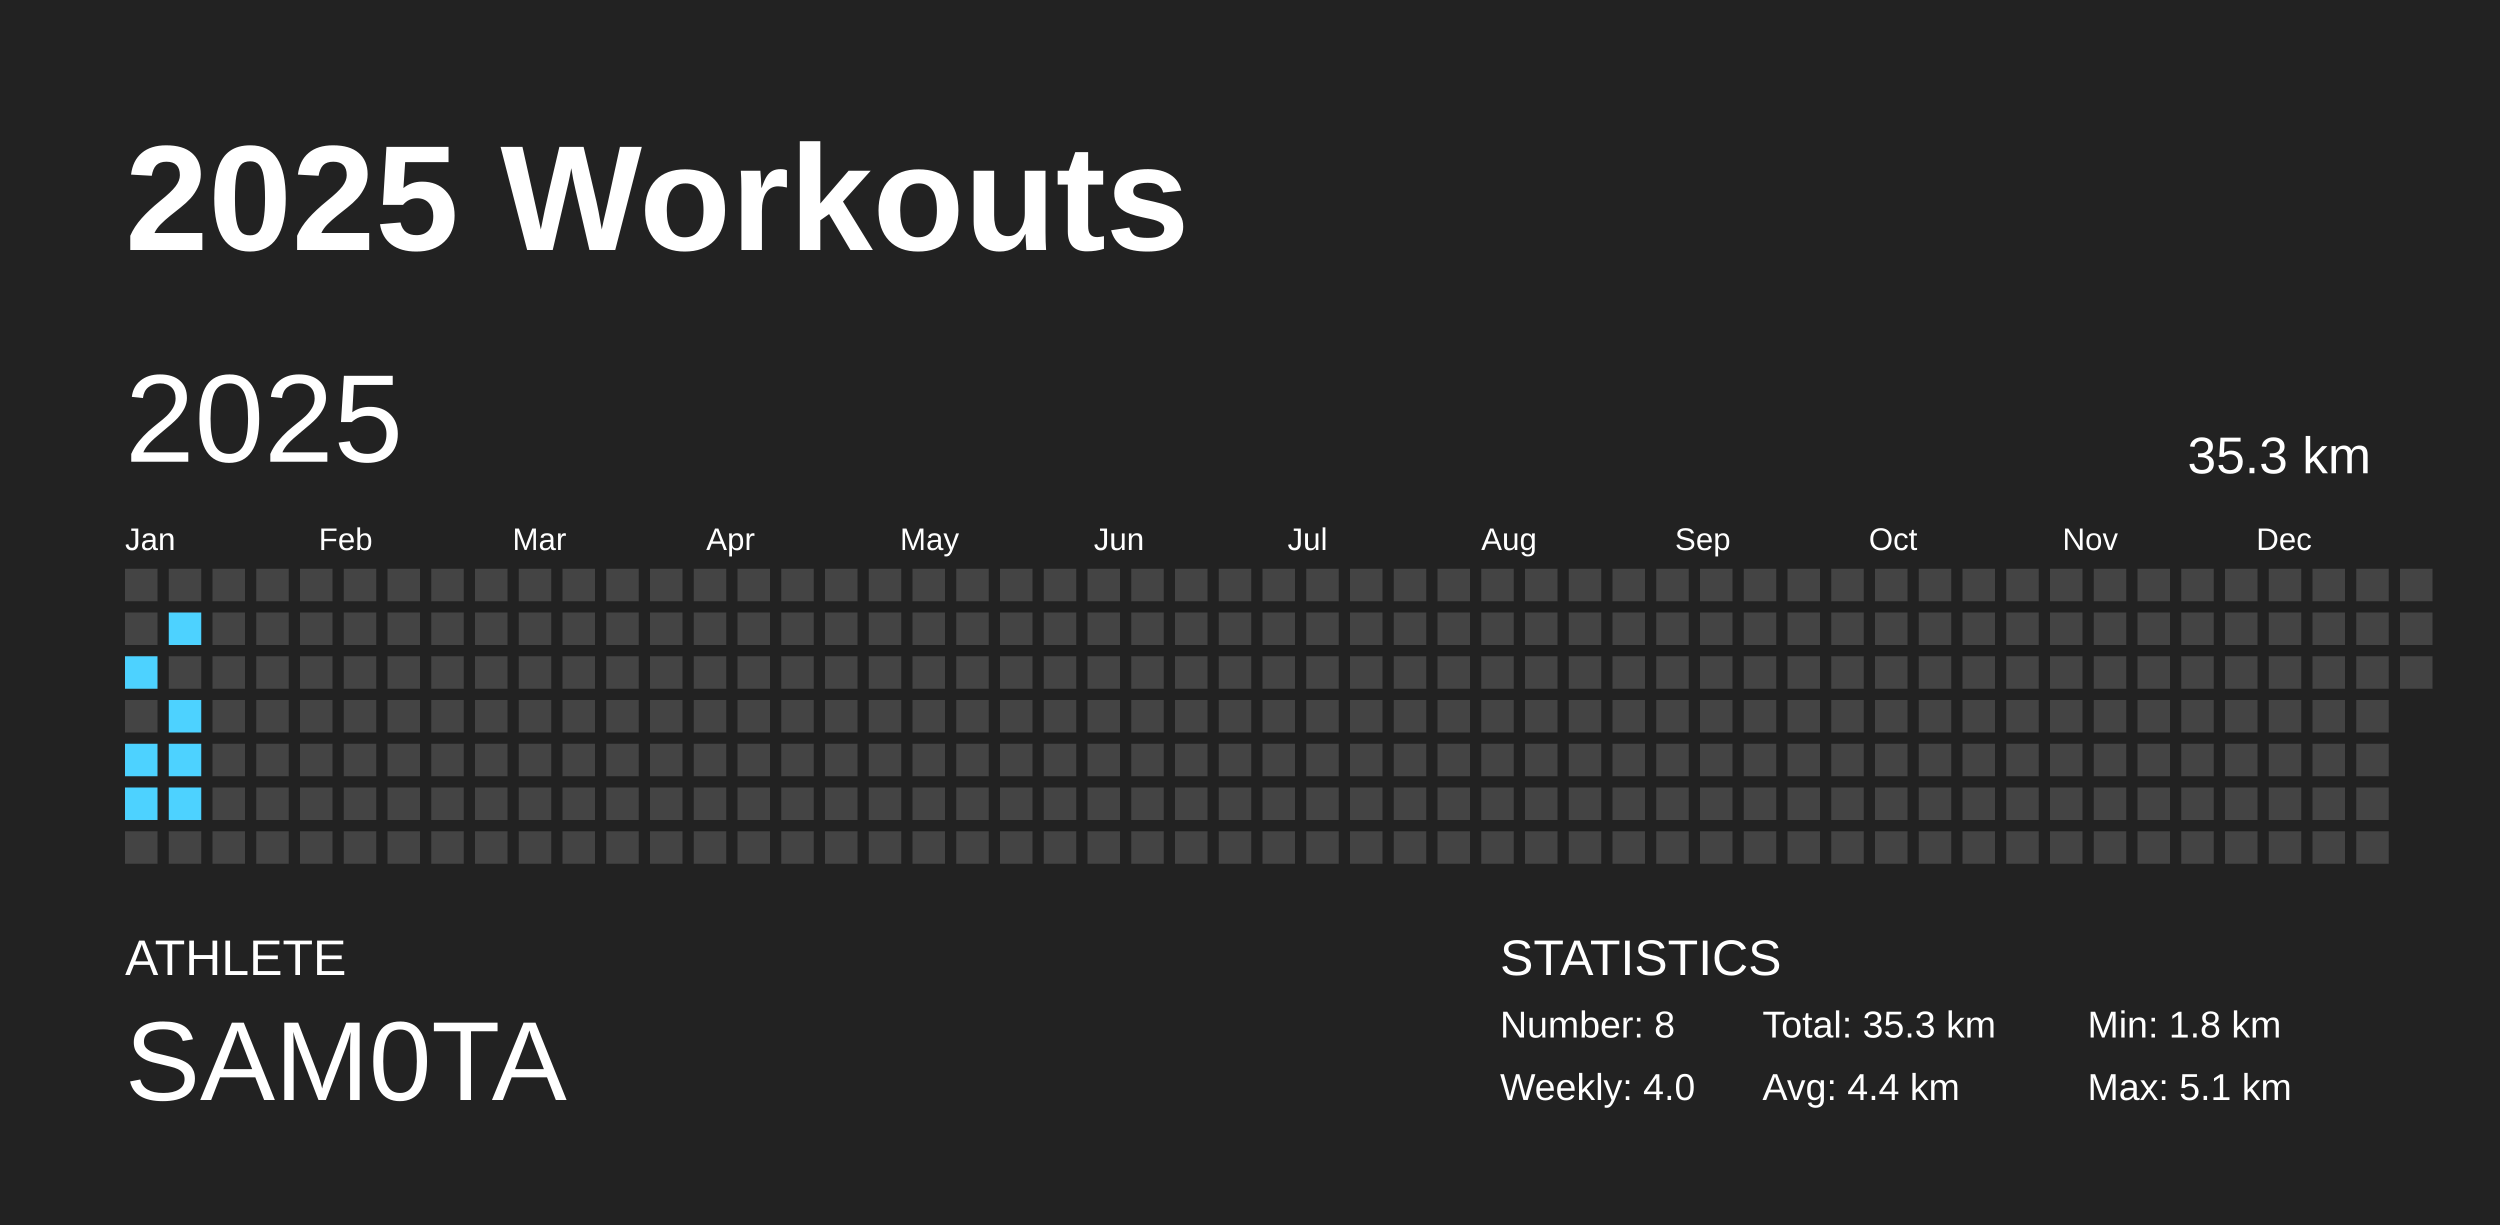
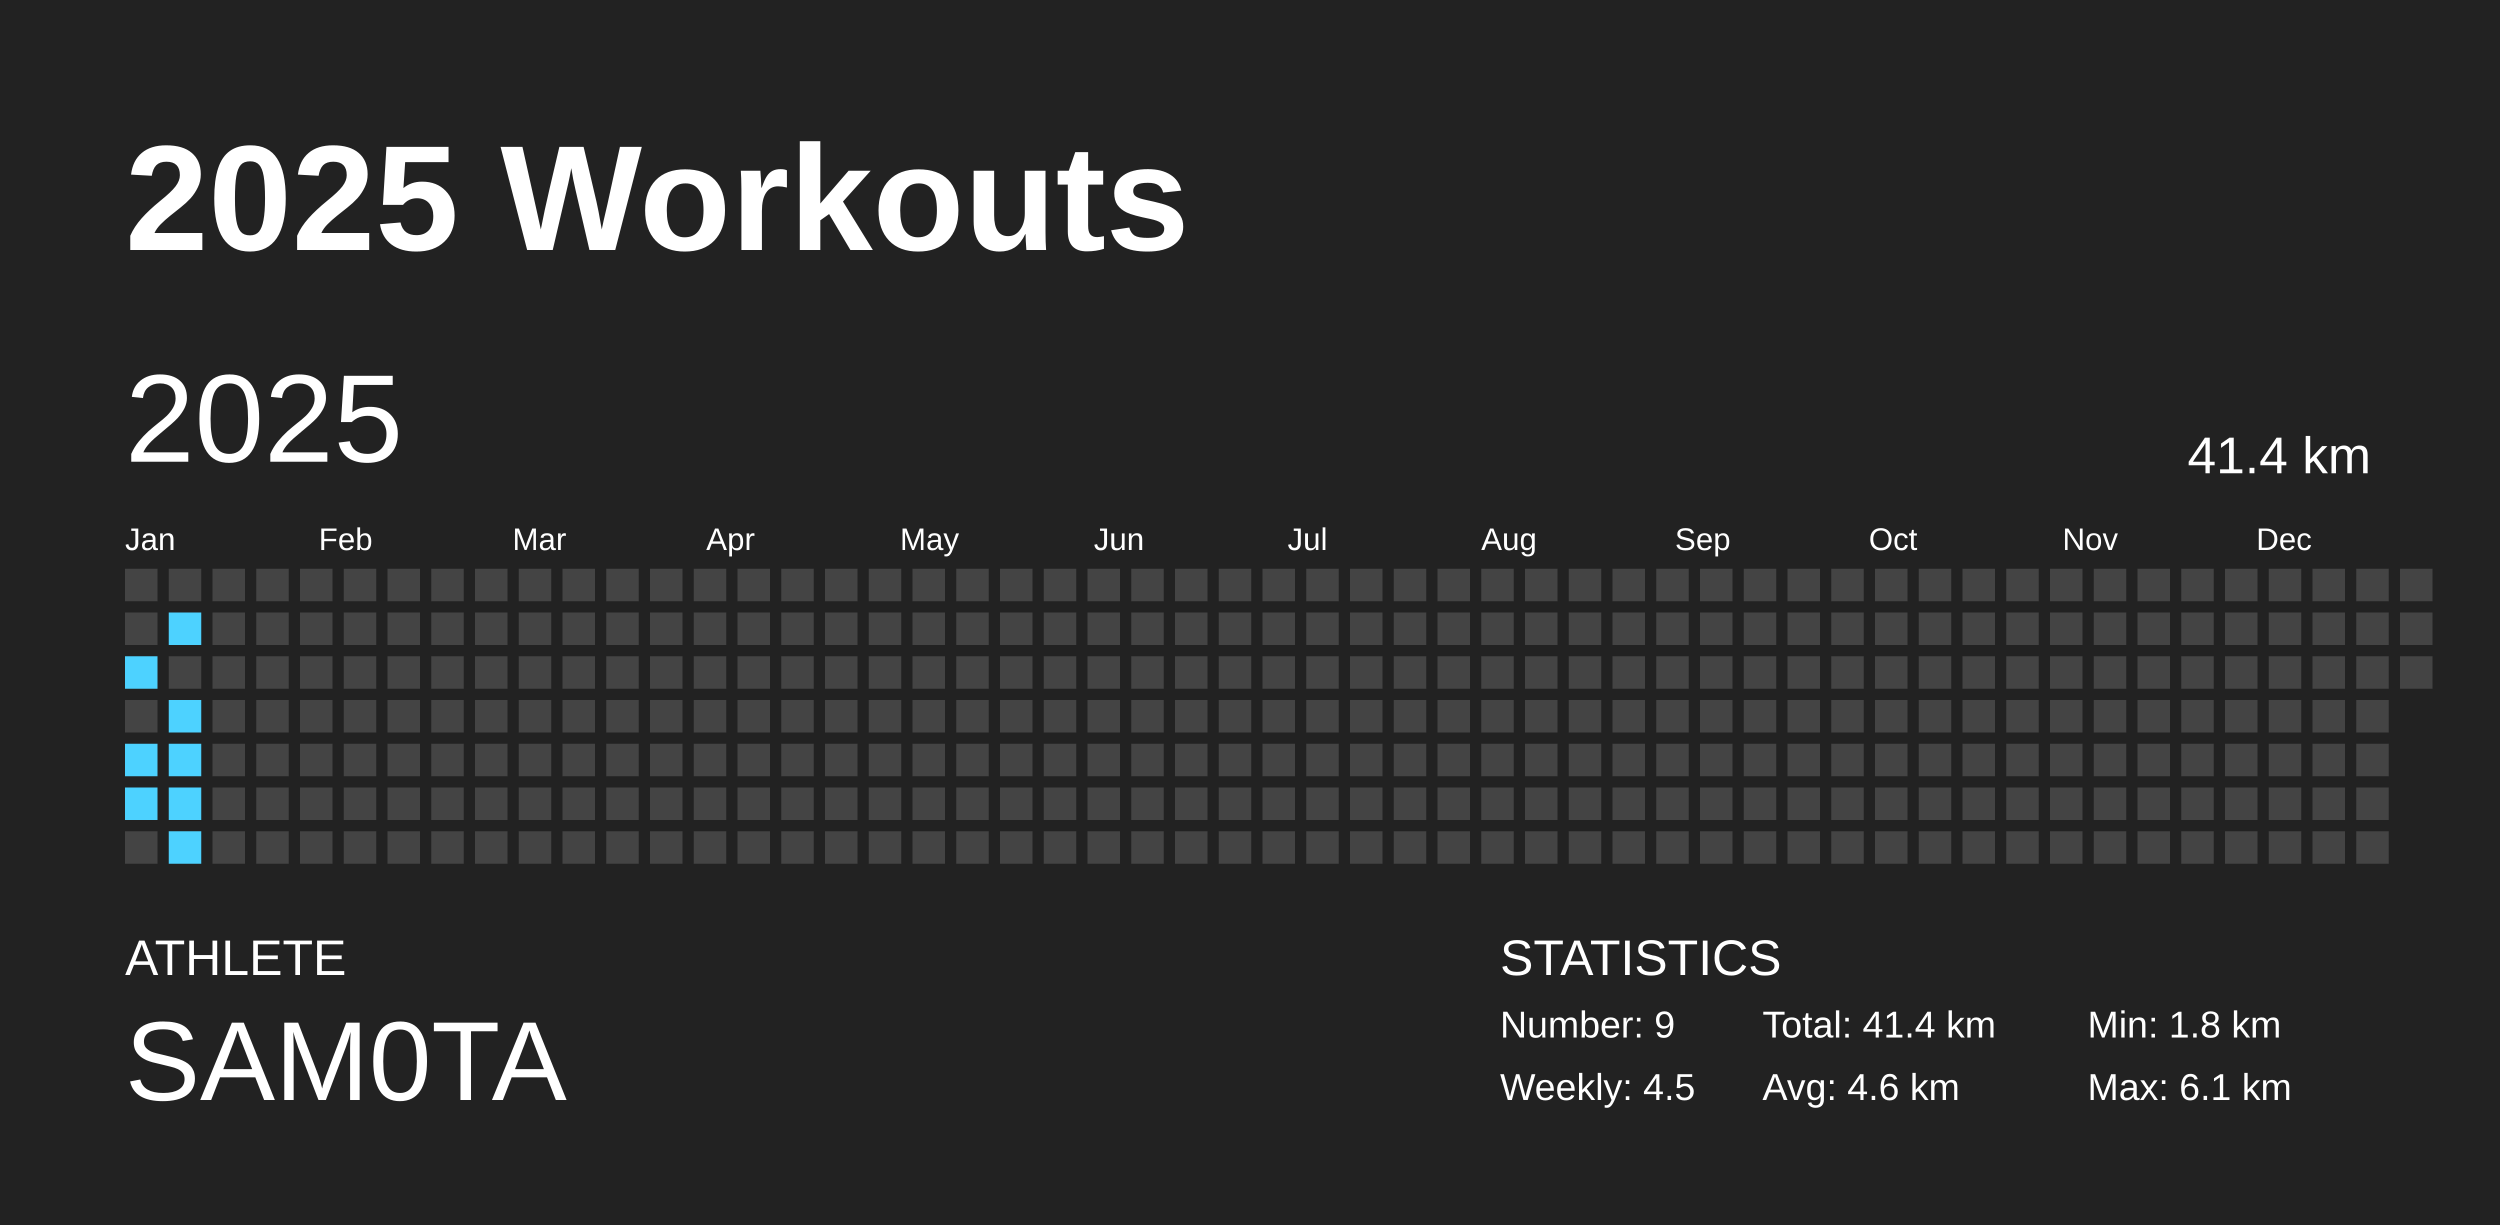
<svg xmlns="http://www.w3.org/2000/svg" baseProfile="full" height="98mm" version="1.1" viewBox="0,0,200,98" width="200mm">
  <defs />
  <rect fill="#222222" height="98" width="200" x="0" y="0" />
  <text fill="#FFFFFF" style="font-size:12px; font-family:Arial; font-weight:bold;" x="10" y="20">2025 Workouts</text>
  <text fill="#FFFFFF" style="font-size:4px; font-family:Arial" x="10" y="78">ATHLETE</text>
  <text fill="#FFFFFF" style="font-size:9px; font-family:Arial" x="10" y="88">SAM0TA</text>
  <text fill="#FFFFFF" style="font-size:4px; font-family:Arial" x="120" y="78">STATISTICS</text>
-   <text fill="#FFFFFF" style="font-size:3px; font-family:Arial" x="120" y="83">Number: 8</text>
-   <text fill="#FFFFFF" style="font-size:3px; font-family:Arial" x="120" y="88">Weekly: 4.0</text>
-   <text fill="#FFFFFF" style="font-size:3px; font-family:Arial" x="141" y="83">Total: 35.3 km</text>
-   <text fill="#FFFFFF" style="font-size:3px; font-family:Arial" x="141" y="88">Avg: 4.4 km</text>
+   <text fill="#FFFFFF" style="font-size:3px; font-family:Arial" x="120" y="83">Number: 9</text>
+   <text fill="#FFFFFF" style="font-size:3px; font-family:Arial" x="120" y="88">Weekly: 4.5</text>
+   <text fill="#FFFFFF" style="font-size:3px; font-family:Arial" x="141" y="83">Total: 41.4 km</text>
+   <text fill="#FFFFFF" style="font-size:3px; font-family:Arial" x="141" y="88">Avg: 4.6 km</text>
  <text fill="#FFFFFF" style="font-size:3px; font-family:Arial" x="167" y="83">Min: 1.8 km</text>
-   <text fill="#FFFFFF" style="font-size:3px; font-family:Arial" x="167" y="88">Max: 5.1 km</text>
+   <text fill="#FFFFFF" style="font-size:3px; font-family:Arial" x="167" y="88">Max: 6.1 km</text>
  <text dominant-baseline="hanging" fill="#FFFFFF" style="font-size:10.0px; font-family:Arial;" x="10" y="30">2025</text>
-   <text dominant-baseline="hanging" fill="#FFFFFF" style="font-size:4.125px; font-family:Arial;" x="175" y="35">35.3 km</text>
+   <text dominant-baseline="hanging" fill="#FFFFFF" style="font-size:4.125px; font-family:Arial;" x="175" y="35">41.4 km</text>
  <text fill="#FFFFFF" style="font-size:2.5px; font-family:Arial" x="10.0" y="44">Jan</text>
  <text fill="#FFFFFF" style="font-size:2.5px; font-family:Arial" x="25.5" y="44">Feb</text>
  <text fill="#FFFFFF" style="font-size:2.5px; font-family:Arial" x="41.0" y="44">Mar</text>
  <text fill="#FFFFFF" style="font-size:2.5px; font-family:Arial" x="56.5" y="44">Apr</text>
  <text fill="#FFFFFF" style="font-size:2.5px; font-family:Arial" x="72.0" y="44">May</text>
  <text fill="#FFFFFF" style="font-size:2.5px; font-family:Arial" x="87.5" y="44">Jun</text>
  <text fill="#FFFFFF" style="font-size:2.5px; font-family:Arial" x="103.0" y="44">Jul</text>
  <text fill="#FFFFFF" style="font-size:2.5px; font-family:Arial" x="118.5" y="44">Aug</text>
  <text fill="#FFFFFF" style="font-size:2.5px; font-family:Arial" x="134.0" y="44">Sep</text>
  <text fill="#FFFFFF" style="font-size:2.5px; font-family:Arial" x="149.5" y="44">Oct</text>
  <text fill="#FFFFFF" style="font-size:2.5px; font-family:Arial" x="165.0" y="44">Nov</text>
  <text fill="#FFFFFF" style="font-size:2.5px; font-family:Arial" x="180.5" y="44">Dec</text>
  <rect fill="#444444" height="2.6" width="2.6" x="10.0" y="45.5" />
  <rect fill="#444444" height="2.6" width="2.6" x="10.0" y="49.0" />
  <rect fill="#4dd2ff" height="2.6" width="2.6" x="10.0" y="52.5" />
  <rect fill="#444444" height="2.6" width="2.6" x="10.0" y="56.0" />
  <rect fill="#4dd2ff" height="2.6" width="2.6" x="10.0" y="59.5" />
  <rect fill="#4dd2ff" height="2.6" width="2.6" x="10.0" y="63.0" />
  <rect fill="#444444" height="2.6" width="2.6" x="10.0" y="66.5" />
  <rect fill="#444444" height="2.6" width="2.6" x="13.5" y="45.5" />
  <rect fill="#4dd2ff" height="2.6" width="2.6" x="13.5" y="49.0" />
  <rect fill="#444444" height="2.6" width="2.6" x="13.5" y="52.5" />
  <rect fill="#4dd2ff" height="2.6" width="2.6" x="13.5" y="56.0" />
  <rect fill="#4dd2ff" height="2.6" width="2.6" x="13.5" y="59.5" />
  <rect fill="#4dd2ff" height="2.6" width="2.6" x="13.5" y="63.0" />
-   <rect fill="#444444" height="2.6" width="2.6" x="13.5" y="66.5" />
+   <rect fill="#4dd2ff" height="2.6" width="2.6" x="13.5" y="66.5" />
  <rect fill="#444444" height="2.6" width="2.6" x="17.0" y="45.5" />
  <rect fill="#444444" height="2.6" width="2.6" x="17.0" y="49.0" />
  <rect fill="#444444" height="2.6" width="2.6" x="17.0" y="52.5" />
  <rect fill="#444444" height="2.6" width="2.6" x="17.0" y="56.0" />
  <rect fill="#444444" height="2.6" width="2.6" x="17.0" y="59.5" />
  <rect fill="#444444" height="2.6" width="2.6" x="17.0" y="63.0" />
  <rect fill="#444444" height="2.6" width="2.6" x="17.0" y="66.5" />
  <rect fill="#444444" height="2.6" width="2.6" x="20.5" y="45.5" />
  <rect fill="#444444" height="2.6" width="2.6" x="20.5" y="49.0" />
  <rect fill="#444444" height="2.6" width="2.6" x="20.5" y="52.5" />
  <rect fill="#444444" height="2.6" width="2.6" x="20.5" y="56.0" />
  <rect fill="#444444" height="2.6" width="2.6" x="20.5" y="59.5" />
  <rect fill="#444444" height="2.6" width="2.6" x="20.5" y="63.0" />
  <rect fill="#444444" height="2.6" width="2.6" x="20.5" y="66.5" />
  <rect fill="#444444" height="2.6" width="2.6" x="24.0" y="45.5" />
  <rect fill="#444444" height="2.6" width="2.6" x="24.0" y="49.0" />
  <rect fill="#444444" height="2.6" width="2.6" x="24.0" y="52.5" />
  <rect fill="#444444" height="2.6" width="2.6" x="24.0" y="56.0" />
  <rect fill="#444444" height="2.6" width="2.6" x="24.0" y="59.5" />
  <rect fill="#444444" height="2.6" width="2.6" x="24.0" y="63.0" />
  <rect fill="#444444" height="2.6" width="2.6" x="24.0" y="66.5" />
  <rect fill="#444444" height="2.6" width="2.6" x="27.5" y="45.5" />
  <rect fill="#444444" height="2.6" width="2.6" x="27.5" y="49.0" />
  <rect fill="#444444" height="2.6" width="2.6" x="27.5" y="52.5" />
  <rect fill="#444444" height="2.6" width="2.6" x="27.5" y="56.0" />
  <rect fill="#444444" height="2.6" width="2.6" x="27.5" y="59.5" />
  <rect fill="#444444" height="2.6" width="2.6" x="27.5" y="63.0" />
  <rect fill="#444444" height="2.6" width="2.6" x="27.5" y="66.5" />
  <rect fill="#444444" height="2.6" width="2.6" x="31.0" y="45.5" />
  <rect fill="#444444" height="2.6" width="2.6" x="31.0" y="49.0" />
  <rect fill="#444444" height="2.6" width="2.6" x="31.0" y="52.5" />
  <rect fill="#444444" height="2.6" width="2.6" x="31.0" y="56.0" />
  <rect fill="#444444" height="2.6" width="2.6" x="31.0" y="59.5" />
  <rect fill="#444444" height="2.6" width="2.6" x="31.0" y="63.0" />
  <rect fill="#444444" height="2.6" width="2.6" x="31.0" y="66.5" />
  <rect fill="#444444" height="2.6" width="2.6" x="34.5" y="45.5" />
  <rect fill="#444444" height="2.6" width="2.6" x="34.5" y="49.0" />
  <rect fill="#444444" height="2.6" width="2.6" x="34.5" y="52.5" />
  <rect fill="#444444" height="2.6" width="2.6" x="34.5" y="56.0" />
  <rect fill="#444444" height="2.6" width="2.6" x="34.5" y="59.5" />
  <rect fill="#444444" height="2.6" width="2.6" x="34.5" y="63.0" />
  <rect fill="#444444" height="2.6" width="2.6" x="34.5" y="66.5" />
  <rect fill="#444444" height="2.6" width="2.6" x="38.0" y="45.5" />
  <rect fill="#444444" height="2.6" width="2.6" x="38.0" y="49.0" />
  <rect fill="#444444" height="2.6" width="2.6" x="38.0" y="52.5" />
  <rect fill="#444444" height="2.6" width="2.6" x="38.0" y="56.0" />
  <rect fill="#444444" height="2.6" width="2.6" x="38.0" y="59.5" />
  <rect fill="#444444" height="2.6" width="2.6" x="38.0" y="63.0" />
  <rect fill="#444444" height="2.6" width="2.6" x="38.0" y="66.5" />
  <rect fill="#444444" height="2.6" width="2.6" x="41.5" y="45.5" />
  <rect fill="#444444" height="2.6" width="2.6" x="41.5" y="49.0" />
  <rect fill="#444444" height="2.6" width="2.6" x="41.5" y="52.5" />
  <rect fill="#444444" height="2.6" width="2.6" x="41.5" y="56.0" />
  <rect fill="#444444" height="2.6" width="2.6" x="41.5" y="59.5" />
  <rect fill="#444444" height="2.6" width="2.6" x="41.5" y="63.0" />
  <rect fill="#444444" height="2.6" width="2.6" x="41.5" y="66.5" />
  <rect fill="#444444" height="2.6" width="2.6" x="45.0" y="45.5" />
  <rect fill="#444444" height="2.6" width="2.6" x="45.0" y="49.0" />
  <rect fill="#444444" height="2.6" width="2.6" x="45.0" y="52.5" />
  <rect fill="#444444" height="2.6" width="2.6" x="45.0" y="56.0" />
  <rect fill="#444444" height="2.6" width="2.6" x="45.0" y="59.5" />
  <rect fill="#444444" height="2.6" width="2.6" x="45.0" y="63.0" />
  <rect fill="#444444" height="2.6" width="2.6" x="45.0" y="66.5" />
  <rect fill="#444444" height="2.6" width="2.6" x="48.5" y="45.5" />
  <rect fill="#444444" height="2.6" width="2.6" x="48.5" y="49.0" />
  <rect fill="#444444" height="2.6" width="2.6" x="48.5" y="52.5" />
  <rect fill="#444444" height="2.6" width="2.6" x="48.5" y="56.0" />
  <rect fill="#444444" height="2.6" width="2.6" x="48.5" y="59.5" />
  <rect fill="#444444" height="2.6" width="2.6" x="48.5" y="63.0" />
  <rect fill="#444444" height="2.6" width="2.6" x="48.5" y="66.5" />
  <rect fill="#444444" height="2.6" width="2.6" x="52.0" y="45.5" />
  <rect fill="#444444" height="2.6" width="2.6" x="52.0" y="49.0" />
  <rect fill="#444444" height="2.6" width="2.6" x="52.0" y="52.5" />
  <rect fill="#444444" height="2.6" width="2.6" x="52.0" y="56.0" />
  <rect fill="#444444" height="2.6" width="2.6" x="52.0" y="59.5" />
  <rect fill="#444444" height="2.6" width="2.6" x="52.0" y="63.0" />
  <rect fill="#444444" height="2.6" width="2.6" x="52.0" y="66.5" />
  <rect fill="#444444" height="2.6" width="2.6" x="55.5" y="45.5" />
  <rect fill="#444444" height="2.6" width="2.6" x="55.5" y="49.0" />
  <rect fill="#444444" height="2.6" width="2.6" x="55.5" y="52.5" />
  <rect fill="#444444" height="2.6" width="2.6" x="55.5" y="56.0" />
  <rect fill="#444444" height="2.6" width="2.6" x="55.5" y="59.5" />
  <rect fill="#444444" height="2.6" width="2.6" x="55.5" y="63.0" />
  <rect fill="#444444" height="2.6" width="2.6" x="55.5" y="66.5" />
  <rect fill="#444444" height="2.6" width="2.6" x="59.0" y="45.5" />
  <rect fill="#444444" height="2.6" width="2.6" x="59.0" y="49.0" />
  <rect fill="#444444" height="2.6" width="2.6" x="59.0" y="52.5" />
  <rect fill="#444444" height="2.6" width="2.6" x="59.0" y="56.0" />
  <rect fill="#444444" height="2.6" width="2.6" x="59.0" y="59.5" />
  <rect fill="#444444" height="2.6" width="2.6" x="59.0" y="63.0" />
  <rect fill="#444444" height="2.6" width="2.6" x="59.0" y="66.5" />
  <rect fill="#444444" height="2.6" width="2.6" x="62.5" y="45.5" />
  <rect fill="#444444" height="2.6" width="2.6" x="62.5" y="49.0" />
  <rect fill="#444444" height="2.6" width="2.6" x="62.5" y="52.5" />
  <rect fill="#444444" height="2.6" width="2.6" x="62.5" y="56.0" />
  <rect fill="#444444" height="2.6" width="2.6" x="62.5" y="59.5" />
  <rect fill="#444444" height="2.6" width="2.6" x="62.5" y="63.0" />
  <rect fill="#444444" height="2.6" width="2.6" x="62.5" y="66.5" />
  <rect fill="#444444" height="2.6" width="2.6" x="66.0" y="45.5" />
  <rect fill="#444444" height="2.6" width="2.6" x="66.0" y="49.0" />
  <rect fill="#444444" height="2.6" width="2.6" x="66.0" y="52.5" />
  <rect fill="#444444" height="2.6" width="2.6" x="66.0" y="56.0" />
  <rect fill="#444444" height="2.6" width="2.6" x="66.0" y="59.5" />
  <rect fill="#444444" height="2.6" width="2.6" x="66.0" y="63.0" />
  <rect fill="#444444" height="2.6" width="2.6" x="66.0" y="66.5" />
  <rect fill="#444444" height="2.6" width="2.6" x="69.5" y="45.5" />
  <rect fill="#444444" height="2.6" width="2.6" x="69.5" y="49.0" />
  <rect fill="#444444" height="2.6" width="2.6" x="69.5" y="52.5" />
  <rect fill="#444444" height="2.6" width="2.6" x="69.5" y="56.0" />
  <rect fill="#444444" height="2.6" width="2.6" x="69.5" y="59.5" />
  <rect fill="#444444" height="2.6" width="2.6" x="69.5" y="63.0" />
  <rect fill="#444444" height="2.6" width="2.6" x="69.5" y="66.5" />
  <rect fill="#444444" height="2.6" width="2.6" x="73.0" y="45.5" />
  <rect fill="#444444" height="2.6" width="2.6" x="73.0" y="49.0" />
  <rect fill="#444444" height="2.6" width="2.6" x="73.0" y="52.5" />
  <rect fill="#444444" height="2.6" width="2.6" x="73.0" y="56.0" />
  <rect fill="#444444" height="2.6" width="2.6" x="73.0" y="59.5" />
  <rect fill="#444444" height="2.6" width="2.6" x="73.0" y="63.0" />
  <rect fill="#444444" height="2.6" width="2.6" x="73.0" y="66.5" />
  <rect fill="#444444" height="2.6" width="2.6" x="76.5" y="45.5" />
  <rect fill="#444444" height="2.6" width="2.6" x="76.5" y="49.0" />
  <rect fill="#444444" height="2.6" width="2.6" x="76.5" y="52.5" />
  <rect fill="#444444" height="2.6" width="2.6" x="76.5" y="56.0" />
  <rect fill="#444444" height="2.6" width="2.6" x="76.5" y="59.5" />
  <rect fill="#444444" height="2.6" width="2.6" x="76.5" y="63.0" />
  <rect fill="#444444" height="2.6" width="2.6" x="76.5" y="66.5" />
  <rect fill="#444444" height="2.6" width="2.6" x="80.0" y="45.5" />
  <rect fill="#444444" height="2.6" width="2.6" x="80.0" y="49.0" />
  <rect fill="#444444" height="2.6" width="2.6" x="80.0" y="52.5" />
  <rect fill="#444444" height="2.6" width="2.6" x="80.0" y="56.0" />
  <rect fill="#444444" height="2.6" width="2.6" x="80.0" y="59.5" />
  <rect fill="#444444" height="2.6" width="2.6" x="80.0" y="63.0" />
  <rect fill="#444444" height="2.6" width="2.6" x="80.0" y="66.5" />
  <rect fill="#444444" height="2.6" width="2.6" x="83.5" y="45.5" />
  <rect fill="#444444" height="2.6" width="2.6" x="83.5" y="49.0" />
  <rect fill="#444444" height="2.6" width="2.6" x="83.5" y="52.5" />
  <rect fill="#444444" height="2.6" width="2.6" x="83.5" y="56.0" />
  <rect fill="#444444" height="2.6" width="2.6" x="83.5" y="59.5" />
  <rect fill="#444444" height="2.6" width="2.6" x="83.5" y="63.0" />
  <rect fill="#444444" height="2.6" width="2.6" x="83.5" y="66.5" />
  <rect fill="#444444" height="2.6" width="2.6" x="87.0" y="45.5" />
  <rect fill="#444444" height="2.6" width="2.6" x="87.0" y="49.0" />
  <rect fill="#444444" height="2.6" width="2.6" x="87.0" y="52.5" />
  <rect fill="#444444" height="2.6" width="2.6" x="87.0" y="56.0" />
  <rect fill="#444444" height="2.6" width="2.6" x="87.0" y="59.5" />
  <rect fill="#444444" height="2.6" width="2.6" x="87.0" y="63.0" />
  <rect fill="#444444" height="2.6" width="2.6" x="87.0" y="66.5" />
  <rect fill="#444444" height="2.6" width="2.6" x="90.5" y="45.5" />
  <rect fill="#444444" height="2.6" width="2.6" x="90.5" y="49.0" />
  <rect fill="#444444" height="2.6" width="2.6" x="90.5" y="52.5" />
  <rect fill="#444444" height="2.6" width="2.6" x="90.5" y="56.0" />
  <rect fill="#444444" height="2.6" width="2.6" x="90.5" y="59.5" />
  <rect fill="#444444" height="2.6" width="2.6" x="90.5" y="63.0" />
  <rect fill="#444444" height="2.6" width="2.6" x="90.5" y="66.5" />
  <rect fill="#444444" height="2.6" width="2.6" x="94.0" y="45.5" />
  <rect fill="#444444" height="2.6" width="2.6" x="94.0" y="49.0" />
  <rect fill="#444444" height="2.6" width="2.6" x="94.0" y="52.5" />
  <rect fill="#444444" height="2.6" width="2.6" x="94.0" y="56.0" />
  <rect fill="#444444" height="2.6" width="2.6" x="94.0" y="59.5" />
  <rect fill="#444444" height="2.6" width="2.6" x="94.0" y="63.0" />
  <rect fill="#444444" height="2.6" width="2.6" x="94.0" y="66.5" />
  <rect fill="#444444" height="2.6" width="2.6" x="97.5" y="45.5" />
  <rect fill="#444444" height="2.6" width="2.6" x="97.5" y="49.0" />
  <rect fill="#444444" height="2.6" width="2.6" x="97.5" y="52.5" />
  <rect fill="#444444" height="2.6" width="2.6" x="97.5" y="56.0" />
  <rect fill="#444444" height="2.6" width="2.6" x="97.5" y="59.5" />
  <rect fill="#444444" height="2.6" width="2.6" x="97.5" y="63.0" />
  <rect fill="#444444" height="2.6" width="2.6" x="97.5" y="66.5" />
  <rect fill="#444444" height="2.6" width="2.6" x="101.0" y="45.5" />
  <rect fill="#444444" height="2.6" width="2.6" x="101.0" y="49.0" />
  <rect fill="#444444" height="2.6" width="2.6" x="101.0" y="52.5" />
  <rect fill="#444444" height="2.6" width="2.6" x="101.0" y="56.0" />
  <rect fill="#444444" height="2.6" width="2.6" x="101.0" y="59.5" />
  <rect fill="#444444" height="2.6" width="2.6" x="101.0" y="63.0" />
  <rect fill="#444444" height="2.6" width="2.6" x="101.0" y="66.5" />
  <rect fill="#444444" height="2.6" width="2.6" x="104.5" y="45.5" />
  <rect fill="#444444" height="2.6" width="2.6" x="104.5" y="49.0" />
  <rect fill="#444444" height="2.6" width="2.6" x="104.5" y="52.5" />
  <rect fill="#444444" height="2.6" width="2.6" x="104.5" y="56.0" />
  <rect fill="#444444" height="2.6" width="2.6" x="104.5" y="59.5" />
  <rect fill="#444444" height="2.6" width="2.6" x="104.5" y="63.0" />
  <rect fill="#444444" height="2.6" width="2.6" x="104.5" y="66.5" />
  <rect fill="#444444" height="2.6" width="2.6" x="108.0" y="45.5" />
  <rect fill="#444444" height="2.6" width="2.6" x="108.0" y="49.0" />
  <rect fill="#444444" height="2.6" width="2.6" x="108.0" y="52.5" />
  <rect fill="#444444" height="2.6" width="2.6" x="108.0" y="56.0" />
  <rect fill="#444444" height="2.6" width="2.6" x="108.0" y="59.5" />
  <rect fill="#444444" height="2.6" width="2.6" x="108.0" y="63.0" />
  <rect fill="#444444" height="2.6" width="2.6" x="108.0" y="66.5" />
  <rect fill="#444444" height="2.6" width="2.6" x="111.5" y="45.5" />
  <rect fill="#444444" height="2.6" width="2.6" x="111.5" y="49.0" />
  <rect fill="#444444" height="2.6" width="2.6" x="111.5" y="52.5" />
  <rect fill="#444444" height="2.6" width="2.6" x="111.5" y="56.0" />
  <rect fill="#444444" height="2.6" width="2.6" x="111.5" y="59.5" />
  <rect fill="#444444" height="2.6" width="2.6" x="111.5" y="63.0" />
  <rect fill="#444444" height="2.6" width="2.6" x="111.5" y="66.5" />
  <rect fill="#444444" height="2.6" width="2.6" x="115.0" y="45.5" />
  <rect fill="#444444" height="2.6" width="2.6" x="115.0" y="49.0" />
  <rect fill="#444444" height="2.6" width="2.6" x="115.0" y="52.5" />
  <rect fill="#444444" height="2.6" width="2.6" x="115.0" y="56.0" />
  <rect fill="#444444" height="2.6" width="2.6" x="115.0" y="59.5" />
  <rect fill="#444444" height="2.6" width="2.6" x="115.0" y="63.0" />
  <rect fill="#444444" height="2.6" width="2.6" x="115.0" y="66.5" />
  <rect fill="#444444" height="2.6" width="2.6" x="118.5" y="45.5" />
  <rect fill="#444444" height="2.6" width="2.6" x="118.5" y="49.0" />
  <rect fill="#444444" height="2.6" width="2.6" x="118.5" y="52.5" />
  <rect fill="#444444" height="2.6" width="2.6" x="118.5" y="56.0" />
  <rect fill="#444444" height="2.6" width="2.6" x="118.5" y="59.5" />
  <rect fill="#444444" height="2.6" width="2.6" x="118.5" y="63.0" />
  <rect fill="#444444" height="2.6" width="2.6" x="118.5" y="66.5" />
  <rect fill="#444444" height="2.6" width="2.6" x="122.0" y="45.5" />
  <rect fill="#444444" height="2.6" width="2.6" x="122.0" y="49.0" />
  <rect fill="#444444" height="2.6" width="2.6" x="122.0" y="52.5" />
  <rect fill="#444444" height="2.6" width="2.6" x="122.0" y="56.0" />
  <rect fill="#444444" height="2.6" width="2.6" x="122.0" y="59.5" />
  <rect fill="#444444" height="2.6" width="2.6" x="122.0" y="63.0" />
  <rect fill="#444444" height="2.6" width="2.6" x="122.0" y="66.5" />
  <rect fill="#444444" height="2.6" width="2.6" x="125.5" y="45.5" />
  <rect fill="#444444" height="2.6" width="2.6" x="125.5" y="49.0" />
  <rect fill="#444444" height="2.6" width="2.6" x="125.5" y="52.5" />
  <rect fill="#444444" height="2.6" width="2.6" x="125.5" y="56.0" />
  <rect fill="#444444" height="2.6" width="2.6" x="125.5" y="59.5" />
  <rect fill="#444444" height="2.6" width="2.6" x="125.5" y="63.0" />
  <rect fill="#444444" height="2.6" width="2.6" x="125.5" y="66.5" />
  <rect fill="#444444" height="2.6" width="2.6" x="129.0" y="45.5" />
  <rect fill="#444444" height="2.6" width="2.6" x="129.0" y="49.0" />
  <rect fill="#444444" height="2.6" width="2.6" x="129.0" y="52.5" />
  <rect fill="#444444" height="2.6" width="2.6" x="129.0" y="56.0" />
  <rect fill="#444444" height="2.6" width="2.6" x="129.0" y="59.5" />
  <rect fill="#444444" height="2.6" width="2.6" x="129.0" y="63.0" />
  <rect fill="#444444" height="2.6" width="2.6" x="129.0" y="66.5" />
  <rect fill="#444444" height="2.6" width="2.6" x="132.5" y="45.5" />
  <rect fill="#444444" height="2.6" width="2.6" x="132.5" y="49.0" />
  <rect fill="#444444" height="2.6" width="2.6" x="132.5" y="52.5" />
  <rect fill="#444444" height="2.6" width="2.6" x="132.5" y="56.0" />
  <rect fill="#444444" height="2.6" width="2.6" x="132.5" y="59.5" />
  <rect fill="#444444" height="2.6" width="2.6" x="132.5" y="63.0" />
  <rect fill="#444444" height="2.6" width="2.6" x="132.5" y="66.5" />
  <rect fill="#444444" height="2.6" width="2.6" x="136.0" y="45.5" />
  <rect fill="#444444" height="2.6" width="2.6" x="136.0" y="49.0" />
  <rect fill="#444444" height="2.6" width="2.6" x="136.0" y="52.5" />
  <rect fill="#444444" height="2.6" width="2.6" x="136.0" y="56.0" />
  <rect fill="#444444" height="2.6" width="2.6" x="136.0" y="59.5" />
  <rect fill="#444444" height="2.6" width="2.6" x="136.0" y="63.0" />
  <rect fill="#444444" height="2.6" width="2.6" x="136.0" y="66.5" />
  <rect fill="#444444" height="2.6" width="2.6" x="139.5" y="45.5" />
  <rect fill="#444444" height="2.6" width="2.6" x="139.5" y="49.0" />
  <rect fill="#444444" height="2.6" width="2.6" x="139.5" y="52.5" />
  <rect fill="#444444" height="2.6" width="2.6" x="139.5" y="56.0" />
  <rect fill="#444444" height="2.6" width="2.6" x="139.5" y="59.5" />
  <rect fill="#444444" height="2.6" width="2.6" x="139.5" y="63.0" />
  <rect fill="#444444" height="2.6" width="2.6" x="139.5" y="66.5" />
  <rect fill="#444444" height="2.6" width="2.6" x="143.0" y="45.5" />
  <rect fill="#444444" height="2.6" width="2.6" x="143.0" y="49.0" />
  <rect fill="#444444" height="2.6" width="2.6" x="143.0" y="52.5" />
  <rect fill="#444444" height="2.6" width="2.6" x="143.0" y="56.0" />
  <rect fill="#444444" height="2.6" width="2.6" x="143.0" y="59.5" />
  <rect fill="#444444" height="2.6" width="2.6" x="143.0" y="63.0" />
  <rect fill="#444444" height="2.6" width="2.6" x="143.0" y="66.5" />
  <rect fill="#444444" height="2.6" width="2.6" x="146.5" y="45.5" />
  <rect fill="#444444" height="2.6" width="2.6" x="146.5" y="49.0" />
  <rect fill="#444444" height="2.6" width="2.6" x="146.5" y="52.5" />
  <rect fill="#444444" height="2.6" width="2.6" x="146.5" y="56.0" />
  <rect fill="#444444" height="2.6" width="2.6" x="146.5" y="59.5" />
  <rect fill="#444444" height="2.6" width="2.6" x="146.5" y="63.0" />
  <rect fill="#444444" height="2.6" width="2.6" x="146.5" y="66.5" />
  <rect fill="#444444" height="2.6" width="2.6" x="150.0" y="45.5" />
  <rect fill="#444444" height="2.6" width="2.6" x="150.0" y="49.0" />
  <rect fill="#444444" height="2.6" width="2.6" x="150.0" y="52.5" />
  <rect fill="#444444" height="2.6" width="2.6" x="150.0" y="56.0" />
  <rect fill="#444444" height="2.6" width="2.6" x="150.0" y="59.5" />
  <rect fill="#444444" height="2.6" width="2.6" x="150.0" y="63.0" />
  <rect fill="#444444" height="2.6" width="2.6" x="150.0" y="66.5" />
  <rect fill="#444444" height="2.6" width="2.6" x="153.5" y="45.5" />
  <rect fill="#444444" height="2.6" width="2.6" x="153.5" y="49.0" />
  <rect fill="#444444" height="2.6" width="2.6" x="153.5" y="52.5" />
  <rect fill="#444444" height="2.6" width="2.6" x="153.5" y="56.0" />
  <rect fill="#444444" height="2.6" width="2.6" x="153.5" y="59.5" />
  <rect fill="#444444" height="2.6" width="2.6" x="153.5" y="63.0" />
  <rect fill="#444444" height="2.6" width="2.6" x="153.5" y="66.5" />
  <rect fill="#444444" height="2.6" width="2.6" x="157.0" y="45.5" />
  <rect fill="#444444" height="2.6" width="2.6" x="157.0" y="49.0" />
  <rect fill="#444444" height="2.6" width="2.6" x="157.0" y="52.5" />
  <rect fill="#444444" height="2.6" width="2.6" x="157.0" y="56.0" />
  <rect fill="#444444" height="2.6" width="2.6" x="157.0" y="59.5" />
  <rect fill="#444444" height="2.6" width="2.6" x="157.0" y="63.0" />
  <rect fill="#444444" height="2.6" width="2.6" x="157.0" y="66.5" />
  <rect fill="#444444" height="2.6" width="2.6" x="160.5" y="45.5" />
  <rect fill="#444444" height="2.6" width="2.6" x="160.5" y="49.0" />
  <rect fill="#444444" height="2.6" width="2.6" x="160.5" y="52.5" />
  <rect fill="#444444" height="2.6" width="2.6" x="160.5" y="56.0" />
  <rect fill="#444444" height="2.6" width="2.6" x="160.5" y="59.5" />
  <rect fill="#444444" height="2.6" width="2.6" x="160.5" y="63.0" />
  <rect fill="#444444" height="2.6" width="2.6" x="160.5" y="66.5" />
  <rect fill="#444444" height="2.6" width="2.6" x="164.0" y="45.5" />
  <rect fill="#444444" height="2.6" width="2.6" x="164.0" y="49.0" />
  <rect fill="#444444" height="2.6" width="2.6" x="164.0" y="52.5" />
  <rect fill="#444444" height="2.6" width="2.6" x="164.0" y="56.0" />
  <rect fill="#444444" height="2.6" width="2.6" x="164.0" y="59.5" />
  <rect fill="#444444" height="2.6" width="2.6" x="164.0" y="63.0" />
  <rect fill="#444444" height="2.6" width="2.6" x="164.0" y="66.5" />
  <rect fill="#444444" height="2.6" width="2.6" x="167.5" y="45.5" />
  <rect fill="#444444" height="2.6" width="2.6" x="167.5" y="49.0" />
  <rect fill="#444444" height="2.6" width="2.6" x="167.5" y="52.5" />
  <rect fill="#444444" height="2.6" width="2.6" x="167.5" y="56.0" />
  <rect fill="#444444" height="2.6" width="2.6" x="167.5" y="59.5" />
  <rect fill="#444444" height="2.6" width="2.6" x="167.5" y="63.0" />
  <rect fill="#444444" height="2.6" width="2.6" x="167.5" y="66.5" />
  <rect fill="#444444" height="2.6" width="2.6" x="171.0" y="45.5" />
  <rect fill="#444444" height="2.6" width="2.6" x="171.0" y="49.0" />
  <rect fill="#444444" height="2.6" width="2.6" x="171.0" y="52.5" />
  <rect fill="#444444" height="2.6" width="2.6" x="171.0" y="56.0" />
  <rect fill="#444444" height="2.6" width="2.6" x="171.0" y="59.5" />
  <rect fill="#444444" height="2.6" width="2.6" x="171.0" y="63.0" />
  <rect fill="#444444" height="2.6" width="2.6" x="171.0" y="66.5" />
  <rect fill="#444444" height="2.6" width="2.6" x="174.5" y="45.5" />
  <rect fill="#444444" height="2.6" width="2.6" x="174.5" y="49.0" />
  <rect fill="#444444" height="2.6" width="2.6" x="174.5" y="52.5" />
  <rect fill="#444444" height="2.6" width="2.6" x="174.5" y="56.0" />
  <rect fill="#444444" height="2.6" width="2.6" x="174.5" y="59.5" />
  <rect fill="#444444" height="2.6" width="2.6" x="174.5" y="63.0" />
  <rect fill="#444444" height="2.6" width="2.6" x="174.5" y="66.5" />
  <rect fill="#444444" height="2.6" width="2.6" x="178.0" y="45.5" />
  <rect fill="#444444" height="2.6" width="2.6" x="178.0" y="49.0" />
  <rect fill="#444444" height="2.6" width="2.6" x="178.0" y="52.5" />
  <rect fill="#444444" height="2.6" width="2.6" x="178.0" y="56.0" />
  <rect fill="#444444" height="2.6" width="2.6" x="178.0" y="59.5" />
  <rect fill="#444444" height="2.6" width="2.6" x="178.0" y="63.0" />
  <rect fill="#444444" height="2.6" width="2.6" x="178.0" y="66.5" />
  <rect fill="#444444" height="2.6" width="2.6" x="181.5" y="45.5" />
  <rect fill="#444444" height="2.6" width="2.6" x="181.5" y="49.0" />
  <rect fill="#444444" height="2.6" width="2.6" x="181.5" y="52.5" />
  <rect fill="#444444" height="2.6" width="2.6" x="181.5" y="56.0" />
  <rect fill="#444444" height="2.6" width="2.6" x="181.5" y="59.5" />
  <rect fill="#444444" height="2.6" width="2.6" x="181.5" y="63.0" />
  <rect fill="#444444" height="2.6" width="2.6" x="181.5" y="66.5" />
  <rect fill="#444444" height="2.6" width="2.6" x="185.0" y="45.5" />
  <rect fill="#444444" height="2.6" width="2.6" x="185.0" y="49.0" />
  <rect fill="#444444" height="2.6" width="2.6" x="185.0" y="52.5" />
  <rect fill="#444444" height="2.6" width="2.6" x="185.0" y="56.0" />
  <rect fill="#444444" height="2.6" width="2.6" x="185.0" y="59.5" />
  <rect fill="#444444" height="2.6" width="2.6" x="185.0" y="63.0" />
  <rect fill="#444444" height="2.6" width="2.6" x="185.0" y="66.5" />
  <rect fill="#444444" height="2.6" width="2.6" x="188.5" y="45.5" />
  <rect fill="#444444" height="2.6" width="2.6" x="188.5" y="49.0" />
  <rect fill="#444444" height="2.6" width="2.6" x="188.5" y="52.5" />
  <rect fill="#444444" height="2.6" width="2.6" x="188.5" y="56.0" />
  <rect fill="#444444" height="2.6" width="2.6" x="188.5" y="59.5" />
  <rect fill="#444444" height="2.6" width="2.6" x="188.5" y="63.0" />
  <rect fill="#444444" height="2.6" width="2.6" x="188.5" y="66.5" />
  <rect fill="#444444" height="2.6" width="2.6" x="192.0" y="45.5" />
  <rect fill="#444444" height="2.6" width="2.6" x="192.0" y="49.0" />
  <rect fill="#444444" height="2.6" width="2.6" x="192.0" y="52.5" />
</svg>
